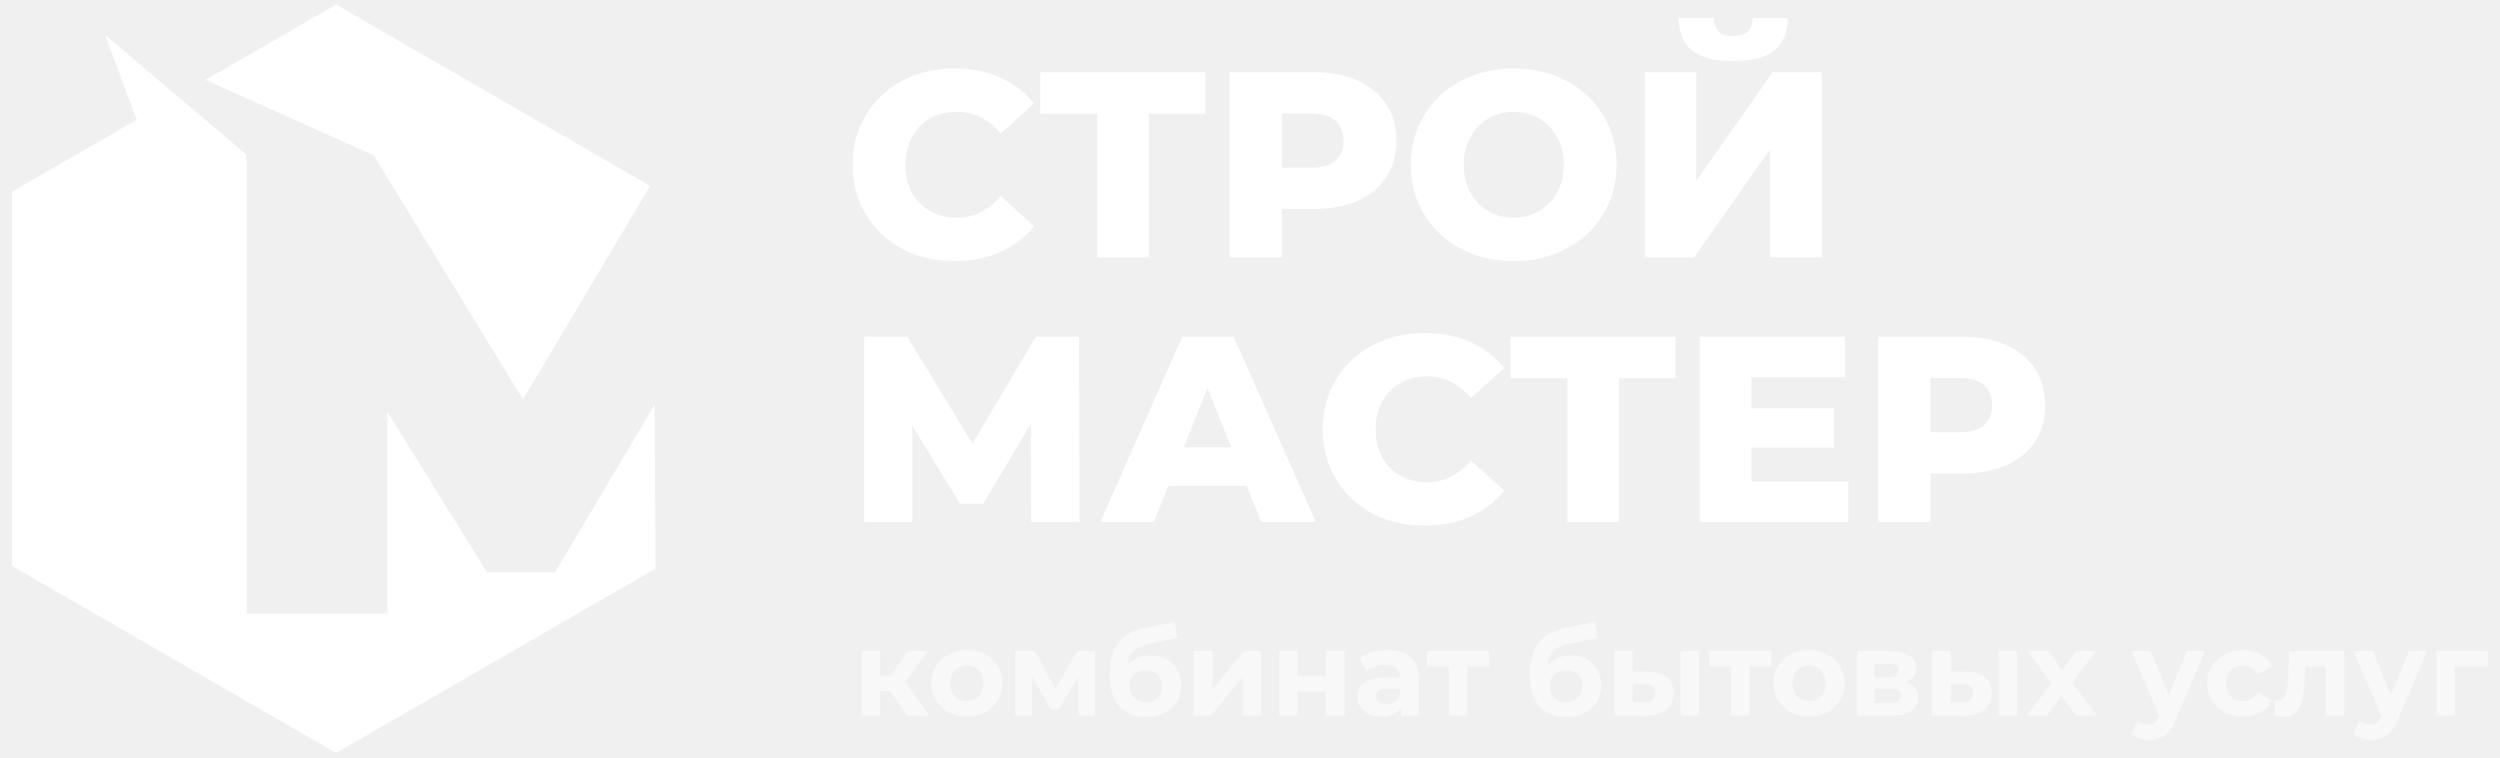
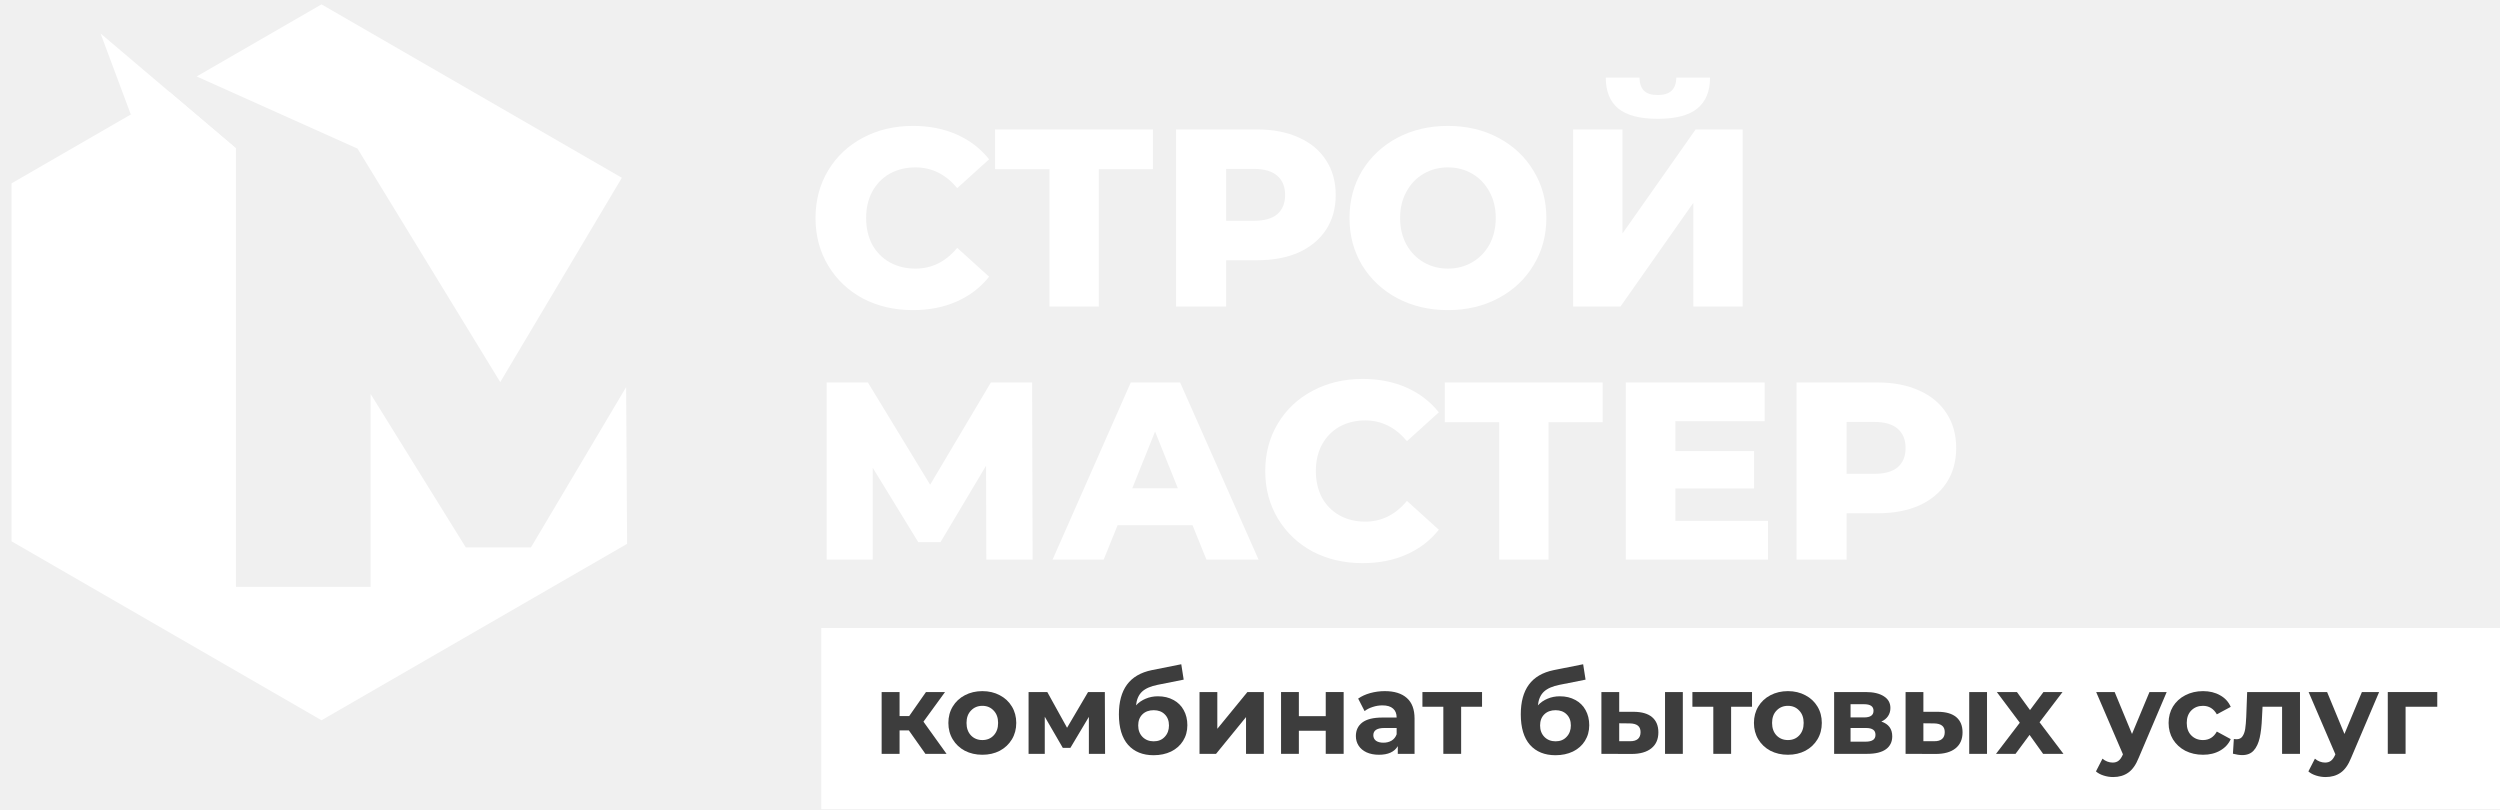
- <svg xmlns="http://www.w3.org/2000/svg" width="198" height="60" viewBox="0 0 198 60" fill="none">
-   <path d="M75.591 20.677C74.055 20.677 72.672 20.355 71.443 19.713C70.228 19.056 69.271 18.149 68.573 16.989C67.875 15.83 67.525 14.517 67.525 13.051C67.525 11.584 67.875 10.271 68.573 9.112C69.271 7.953 70.228 7.052 71.443 6.409C72.672 5.753 74.055 5.424 75.591 5.424C76.932 5.424 78.141 5.662 79.216 6.137C80.291 6.612 81.185 7.296 81.898 8.19L79.258 10.578C78.308 9.433 77.156 8.86 75.801 8.86C75.005 8.86 74.293 9.035 73.664 9.384C73.049 9.733 72.568 10.229 72.218 10.872C71.883 11.5 71.716 12.226 71.716 13.051C71.716 13.875 71.883 14.608 72.218 15.25C72.568 15.879 73.049 16.368 73.664 16.717C74.293 17.066 75.005 17.241 75.801 17.241C77.156 17.241 78.308 16.668 79.258 15.523L81.898 17.911C81.185 18.805 80.291 19.489 79.216 19.964C78.141 20.439 76.932 20.677 75.591 20.677Z" fill="white" />
-   <path d="M95.465 9.007H90.982V20.383H86.896V9.007H82.392V5.718H95.465V9.007Z" fill="white" />
-   <path d="M104.082 5.718C105.409 5.718 106.561 5.941 107.539 6.388C108.516 6.821 109.271 7.45 109.801 8.274C110.332 9.084 110.597 10.041 110.597 11.144C110.597 12.248 110.332 13.204 109.801 14.014C109.271 14.824 108.516 15.453 107.539 15.9C106.561 16.333 105.409 16.549 104.082 16.549H101.526V20.383H97.377V5.718H104.082ZM103.83 13.281C104.682 13.281 105.325 13.1 105.758 12.736C106.191 12.359 106.407 11.829 106.407 11.144C106.407 10.46 106.191 9.929 105.758 9.552C105.325 9.175 104.682 8.986 103.83 8.986H101.526V13.281H103.83Z" fill="white" />
-   <path d="M119.889 20.677C118.338 20.677 116.941 20.349 115.698 19.692C114.469 19.036 113.499 18.128 112.786 16.968C112.088 15.809 111.739 14.503 111.739 13.051C111.739 11.598 112.088 10.292 112.786 9.133C113.499 7.973 114.469 7.066 115.698 6.409C116.941 5.753 118.338 5.424 119.889 5.424C121.439 5.424 122.829 5.753 124.058 6.409C125.301 7.066 126.272 7.973 126.97 9.133C127.682 10.292 128.038 11.598 128.038 13.051C128.038 14.503 127.682 15.809 126.97 16.968C126.272 18.128 125.301 19.036 124.058 19.692C122.829 20.349 121.439 20.677 119.889 20.677ZM119.889 17.241C120.629 17.241 121.299 17.066 121.9 16.717C122.5 16.368 122.975 15.879 123.324 15.25C123.674 14.608 123.848 13.875 123.848 13.051C123.848 12.226 123.674 11.5 123.324 10.872C122.975 10.229 122.5 9.733 121.9 9.384C121.299 9.035 120.629 8.86 119.889 8.86C119.148 8.86 118.478 9.035 117.877 9.384C117.277 9.733 116.802 10.229 116.453 10.872C116.103 11.5 115.929 12.226 115.929 13.051C115.929 13.875 116.103 14.608 116.453 15.25C116.802 15.879 117.277 16.368 117.877 16.717C118.478 17.066 119.148 17.241 119.889 17.241Z" fill="white" />
-   <path d="M130.256 5.718H134.342V14.329L140.397 5.718H144.294V20.383H140.208V11.793L134.174 20.383H130.256V5.718ZM137.254 4.838C135.774 4.838 134.684 4.552 133.986 3.979C133.301 3.406 132.959 2.554 132.959 1.423H135.746C135.76 1.912 135.885 2.275 136.123 2.512C136.36 2.75 136.737 2.868 137.254 2.868C137.771 2.868 138.155 2.75 138.406 2.512C138.658 2.275 138.79 1.912 138.804 1.423H141.591C141.591 2.554 141.242 3.406 140.543 3.979C139.845 4.552 138.749 4.838 137.254 4.838Z" fill="white" />
-   <path d="M81.667 41.334L81.646 33.562L77.875 39.889H76.031L72.26 33.729V41.334H68.447V26.669H71.862L77.016 35.133L82.044 26.669H85.459L85.501 41.334H81.667Z" fill="white" />
-   <path d="M98.74 38.485H92.538L91.386 41.334H87.154L93.628 26.669H97.713L104.208 41.334H99.892L98.74 38.485ZM97.525 35.426L95.639 30.733L93.754 35.426H97.525Z" fill="white" />
-   <path d="M112.828 41.628C111.292 41.628 109.909 41.306 108.68 40.664C107.465 40.007 106.508 39.099 105.81 37.94C105.111 36.781 104.762 35.468 104.762 34.002C104.762 32.535 105.111 31.222 105.81 30.063C106.508 28.903 107.465 28.003 108.68 27.36C109.909 26.704 111.292 26.375 112.828 26.375C114.169 26.375 115.377 26.613 116.453 27.088C117.528 27.563 118.422 28.247 119.135 29.141L116.495 31.529C115.545 30.384 114.393 29.811 113.038 29.811C112.242 29.811 111.529 29.986 110.901 30.335C110.286 30.684 109.805 31.18 109.455 31.823C109.12 32.451 108.952 33.177 108.952 34.002C108.952 34.826 109.12 35.559 109.455 36.201C109.805 36.83 110.286 37.319 110.901 37.668C111.529 38.017 112.242 38.192 113.038 38.192C114.393 38.192 115.545 37.619 116.495 36.474L119.135 38.862C118.422 39.756 117.528 40.44 116.453 40.915C115.377 41.39 114.169 41.628 112.828 41.628Z" fill="white" />
-   <path d="M132.702 29.958H128.219V41.334H124.133V29.958H119.629V26.669H132.702V29.958Z" fill="white" />
-   <path d="M146.389 38.129V41.334H134.614V26.669H146.116V29.874H138.721V32.346H145.236V35.447H138.721V38.129H146.389Z" fill="white" />
-   <path d="M155.456 26.669C156.783 26.669 157.936 26.892 158.913 27.339C159.891 27.772 160.645 28.401 161.176 29.225C161.707 30.035 161.972 30.991 161.972 32.095C161.972 33.198 161.707 34.155 161.176 34.965C160.645 35.775 159.891 36.404 158.913 36.851C157.936 37.284 156.783 37.5 155.456 37.5H152.9V41.334H148.752V26.669H155.456ZM155.205 34.232C156.057 34.232 156.7 34.05 157.132 33.687C157.565 33.31 157.782 32.779 157.782 32.095C157.782 31.411 157.565 30.88 157.132 30.503C156.7 30.126 156.057 29.937 155.205 29.937H152.9V34.232H155.205Z" fill="white" />
+ <svg xmlns="http://www.w3.org/2000/svg" width="207" height="67" viewBox="0 0 207 67" fill="none">
+   <path d="M75.591 25.677C74.055 25.677 72.672 25.355 71.443 24.713C70.228 24.056 69.271 23.149 68.573 21.989C67.875 20.83 67.525 19.517 67.525 18.051C67.525 16.584 67.875 15.271 68.573 14.112C69.271 12.953 70.228 12.052 71.443 11.409C72.672 10.753 74.055 10.425 75.591 10.425C76.932 10.425 78.141 10.662 79.216 11.137C80.291 11.612 81.185 12.296 81.898 13.19L79.258 15.578C78.308 14.433 77.156 13.86 75.801 13.86C75.005 13.86 74.293 14.035 73.664 14.384C73.049 14.733 72.568 15.229 72.218 15.872C71.883 16.5 71.716 17.227 71.716 18.051C71.716 18.875 71.883 19.608 72.218 20.25C72.568 20.879 73.049 21.368 73.664 21.717C74.293 22.066 75.005 22.241 75.801 22.241C77.156 22.241 78.308 21.668 79.258 20.523L81.898 22.911C81.185 23.805 80.291 24.489 79.216 24.964C78.141 25.439 76.932 25.677 75.591 25.677Z" fill="white" />
+   <path d="M95.465 14.007H90.982V25.383H86.896V14.007H82.392V10.718H95.465V14.007Z" fill="white" />
+   <path d="M104.082 10.718C105.409 10.718 106.561 10.941 107.539 11.388C108.516 11.821 109.271 12.45 109.801 13.274C110.332 14.084 110.597 15.041 110.597 16.144C110.597 17.247 110.332 18.204 109.801 19.014C109.271 19.824 108.516 20.453 107.539 20.9C106.561 21.333 105.409 21.549 104.082 21.549H101.526V25.383H97.377V10.718H104.082ZM103.83 18.281C104.682 18.281 105.325 18.099 105.758 17.736C106.191 17.359 106.407 16.828 106.407 16.144C106.407 15.46 106.191 14.929 105.758 14.552C105.325 14.175 104.682 13.986 103.83 13.986H101.526V18.281H103.83Z" fill="white" />
+   <path d="M119.889 25.677C118.338 25.677 116.941 25.349 115.698 24.692C114.469 24.036 113.499 23.128 112.786 21.968C112.088 20.809 111.739 19.503 111.739 18.051C111.739 16.598 112.088 15.292 112.786 14.133C113.499 12.973 114.469 12.066 115.698 11.409C116.941 10.753 118.338 10.425 119.889 10.425C121.439 10.425 122.829 10.753 124.058 11.409C125.301 12.066 126.272 12.973 126.97 14.133C127.682 15.292 128.038 16.598 128.038 18.051C128.038 19.503 127.682 20.809 126.97 21.968C126.272 23.128 125.301 24.036 124.058 24.692C122.829 25.349 121.439 25.677 119.889 25.677ZM119.889 22.241C120.629 22.241 121.299 22.066 121.9 21.717C122.5 21.368 122.975 20.879 123.324 20.25C123.674 19.608 123.848 18.875 123.848 18.051C123.848 17.227 123.674 16.5 123.324 15.872C122.975 15.229 122.5 14.733 121.9 14.384C121.299 14.035 120.629 13.86 119.889 13.86C119.148 13.86 118.478 14.035 117.877 14.384C117.277 14.733 116.802 15.229 116.453 15.872C116.103 16.5 115.929 17.227 115.929 18.051C115.929 18.875 116.103 19.608 116.453 20.25C116.802 20.879 117.277 21.368 117.877 21.717C118.478 22.066 119.148 22.241 119.889 22.241Z" fill="white" />
+   <path d="M130.256 10.718H134.342V19.329L140.397 10.718H144.294V25.383H140.208V16.794L134.174 25.383H130.256V10.718ZM137.254 9.838C135.774 9.838 134.684 9.552 133.986 8.979C133.301 8.406 132.959 7.554 132.959 6.423H135.746C135.76 6.912 135.885 7.275 136.123 7.512C136.36 7.75 136.737 7.868 137.254 7.868C137.771 7.868 138.155 7.75 138.406 7.512C138.658 7.275 138.79 6.912 138.804 6.423H141.591C141.591 7.554 141.242 8.406 140.543 8.979C139.845 9.552 138.749 9.838 137.254 9.838Z" fill="white" />
+   <path d="M81.667 46.334L81.646 38.562L77.875 44.889H76.031L72.26 38.729V46.334H68.447V31.669H71.862L77.016 40.133L82.044 31.669H85.459L85.501 46.334H81.667Z" fill="white" />
+   <path d="M98.74 43.485H92.538L91.386 46.334H87.154L93.628 31.669H97.713L104.208 46.334H99.892L98.74 43.485ZM97.525 40.426L95.639 35.733L93.754 40.426H97.525Z" fill="white" />
+   <path d="M112.828 46.628C111.292 46.628 109.909 46.306 108.68 45.664C107.465 45.007 106.508 44.099 105.81 42.94C105.112 41.781 104.762 40.468 104.762 39.002C104.762 37.535 105.112 36.222 105.81 35.063C106.508 33.903 107.465 33.002 108.68 32.36C109.909 31.704 111.292 31.375 112.828 31.375C114.169 31.375 115.377 31.613 116.453 32.088C117.528 32.563 118.422 33.247 119.135 34.141L116.495 36.529C115.545 35.384 114.393 34.811 113.038 34.811C112.242 34.811 111.529 34.986 110.901 35.335C110.286 35.684 109.805 36.18 109.455 36.823C109.12 37.451 108.952 38.177 108.952 39.002C108.952 39.826 109.12 40.559 109.455 41.201C109.805 41.83 110.286 42.319 110.901 42.668C111.529 43.017 112.242 43.192 113.038 43.192C114.393 43.192 115.545 42.619 116.495 41.474L119.135 43.862C118.422 44.756 117.528 45.44 116.453 45.915C115.377 46.39 114.169 46.628 112.828 46.628Z" fill="white" />
+   <path d="M132.702 34.958H128.219V46.334H124.133V34.958H119.629V31.669H132.702V34.958Z" fill="white" />
+   <path d="M146.389 43.129V46.334H134.614V31.669H146.116V34.874H138.721V37.346H145.236V40.447H138.721V43.129H146.389Z" fill="white" />
+   <path d="M155.456 31.669C156.783 31.669 157.936 31.892 158.913 32.339C159.891 32.772 160.645 33.401 161.176 34.225C161.707 35.035 161.972 35.992 161.972 37.095C161.972 38.198 161.707 39.155 161.176 39.965C160.645 40.775 159.891 41.404 158.913 41.851C157.936 42.284 156.783 42.5 155.456 42.5H152.9V46.334H148.752V31.669H155.456ZM155.205 39.232C156.057 39.232 156.7 39.05 157.132 38.687C157.565 38.31 157.782 37.779 157.782 37.095C157.782 36.411 157.565 35.88 157.132 35.503C156.7 35.126 156.057 34.937 155.205 34.937H152.9V39.232H155.205Z" fill="white" />
  <path d="M26.621 0.363L51.489 14.721L41.42 31.638L29.598 12.297H29.585L16.285 6.331L26.621 0.363Z" fill="white" />
  <path d="M14.047 7.623L0.955 15.182V44.819L26.621 59.637L51.924 45.029L51.843 32.053L43.961 45.327H38.569L30.687 32.623V48.594H19.538V12.297H19.555L14.047 7.623Z" fill="white" />
  <path d="M19.536 12.28L8.328 2.773L10.832 9.482L19.536 12.28Z" fill="white" />
-   <path d="M70.492 54.735H69.722V56.675H68.238V51.559H69.722V53.546H70.521L71.909 51.559H73.488L71.7 54.012L73.611 56.675H71.862L70.492 54.735Z" fill="white" fill-opacity="0.5" />
-   <path d="M76.579 56.751C76.04 56.751 75.555 56.64 75.124 56.418C74.699 56.19 74.366 55.876 74.125 55.477C73.884 55.078 73.764 54.624 73.764 54.117C73.764 53.61 73.884 53.156 74.125 52.757C74.366 52.358 74.699 52.047 75.124 51.825C75.555 51.597 76.04 51.483 76.579 51.483C77.118 51.483 77.599 51.597 78.024 51.825C78.449 52.047 78.782 52.358 79.023 52.757C79.264 53.156 79.384 53.61 79.384 54.117C79.384 54.624 79.264 55.078 79.023 55.477C78.782 55.876 78.449 56.19 78.024 56.418C77.599 56.64 77.118 56.751 76.579 56.751ZM76.579 55.534C76.959 55.534 77.27 55.407 77.511 55.154C77.758 54.894 77.881 54.548 77.881 54.117C77.881 53.686 77.758 53.343 77.511 53.09C77.27 52.83 76.959 52.7 76.579 52.7C76.198 52.7 75.884 52.83 75.637 53.09C75.39 53.343 75.266 53.686 75.266 54.117C75.266 54.548 75.39 54.894 75.637 55.154C75.884 55.407 76.198 55.534 76.579 55.534Z" fill="white" fill-opacity="0.5" />
-   <path d="M85.397 56.675V53.613L83.866 56.181H83.238L81.745 53.603V56.675H80.404V51.559H81.955L83.59 54.516L85.331 51.559H86.719L86.738 56.675H85.397Z" fill="white" fill-opacity="0.5" />
-   <path d="M91.117 51.911C91.605 51.911 92.033 52.012 92.401 52.215C92.768 52.411 93.05 52.69 93.247 53.052C93.45 53.413 93.551 53.832 93.551 54.307C93.551 54.795 93.431 55.23 93.19 55.61C92.955 55.984 92.626 56.276 92.201 56.485C91.776 56.688 91.294 56.789 90.755 56.789C89.862 56.789 89.158 56.504 88.644 55.933C88.137 55.356 87.883 54.513 87.883 53.404C87.883 52.377 88.105 51.559 88.549 50.95C88.999 50.335 89.687 49.932 90.613 49.742L93.047 49.257L93.247 50.532L91.098 50.96C90.514 51.074 90.08 51.264 89.795 51.53C89.516 51.797 89.351 52.174 89.3 52.662C89.522 52.421 89.789 52.237 90.099 52.11C90.41 51.977 90.749 51.911 91.117 51.911ZM90.765 55.639C91.145 55.639 91.45 55.515 91.678 55.268C91.912 55.02 92.03 54.707 92.03 54.326C92.03 53.939 91.912 53.632 91.678 53.404C91.45 53.175 91.145 53.061 90.765 53.061C90.378 53.061 90.067 53.175 89.833 53.404C89.598 53.632 89.481 53.939 89.481 54.326C89.481 54.713 89.602 55.03 89.843 55.277C90.083 55.518 90.391 55.639 90.765 55.639Z" fill="white" fill-opacity="0.5" />
-   <path d="M94.558 51.559H96.032V54.602L98.524 51.559H99.884V56.675H98.41V53.632L95.927 56.675H94.558V51.559Z" fill="white" fill-opacity="0.5" />
-   <path d="M101.31 51.559H102.784V53.556H105.009V51.559H106.493V56.675H105.009V54.764H102.784V56.675H101.31V51.559Z" fill="white" fill-opacity="0.5" />
-   <path d="M109.901 51.483C110.693 51.483 111.302 51.673 111.726 52.053C112.151 52.427 112.364 52.995 112.364 53.756V56.675H110.975V56.038C110.696 56.514 110.176 56.751 109.416 56.751C109.022 56.751 108.68 56.685 108.388 56.551C108.103 56.418 107.884 56.234 107.732 56C107.58 55.765 107.504 55.499 107.504 55.201C107.504 54.726 107.682 54.352 108.037 54.079C108.398 53.806 108.953 53.67 109.701 53.67H110.88C110.88 53.347 110.782 53.099 110.585 52.928C110.389 52.751 110.094 52.662 109.701 52.662C109.428 52.662 109.159 52.706 108.892 52.795C108.633 52.877 108.411 52.992 108.227 53.137L107.694 52.101C107.973 51.904 108.306 51.752 108.693 51.644C109.086 51.537 109.488 51.483 109.901 51.483ZM109.786 55.753C110.04 55.753 110.265 55.696 110.462 55.581C110.658 55.461 110.798 55.287 110.88 55.058V54.535H109.862C109.254 54.535 108.95 54.735 108.95 55.135C108.95 55.325 109.022 55.477 109.168 55.591C109.32 55.699 109.526 55.753 109.786 55.753Z" fill="white" fill-opacity="0.5" />
-   <path d="M117.951 52.776H116.22V56.675H114.746V52.776H113.015V51.559H117.951V52.776Z" fill="white" fill-opacity="0.5" />
-   <path d="M124.393 51.911C124.881 51.911 125.309 52.012 125.676 52.215C126.044 52.411 126.326 52.69 126.523 53.052C126.726 53.413 126.827 53.832 126.827 54.307C126.827 54.795 126.707 55.23 126.466 55.61C126.231 55.984 125.902 56.276 125.477 56.485C125.052 56.688 124.57 56.789 124.031 56.789C123.137 56.789 122.434 56.504 121.92 55.933C121.413 55.356 121.159 54.513 121.159 53.404C121.159 52.377 121.381 51.559 121.825 50.95C122.275 50.335 122.963 49.932 123.889 49.742L126.323 49.257L126.523 50.532L124.374 50.96C123.79 51.074 123.356 51.264 123.071 51.53C122.792 51.797 122.627 52.174 122.576 52.662C122.798 52.421 123.064 52.237 123.375 52.11C123.686 51.977 124.025 51.911 124.393 51.911ZM124.041 55.639C124.421 55.639 124.725 55.515 124.954 55.268C125.188 55.02 125.306 54.707 125.306 54.326C125.306 53.939 125.188 53.632 124.954 53.404C124.725 53.175 124.421 53.061 124.041 53.061C123.654 53.061 123.343 53.175 123.109 53.404C122.874 53.632 122.757 53.939 122.757 54.326C122.757 54.713 122.877 55.03 123.118 55.277C123.359 55.518 123.667 55.639 124.041 55.639Z" fill="white" fill-opacity="0.5" />
-   <path d="M130.525 53.194C131.191 53.201 131.695 53.35 132.037 53.641C132.38 53.933 132.551 54.352 132.551 54.897C132.551 55.467 132.357 55.908 131.971 56.219C131.584 56.529 131.036 56.685 130.325 56.685L127.834 56.675V51.559H129.308V53.194H130.525ZM133.102 51.559H134.576V56.675H133.102V51.559ZM130.192 55.629C130.478 55.635 130.696 55.575 130.849 55.448C131.001 55.322 131.077 55.131 131.077 54.878C131.077 54.63 131.001 54.45 130.849 54.336C130.703 54.222 130.484 54.161 130.192 54.155L129.308 54.145V55.629H130.192Z" fill="white" fill-opacity="0.5" />
-   <path d="M140.305 52.776H138.574V56.675H137.1V52.776H135.369V51.559H140.305V52.776Z" fill="white" fill-opacity="0.5" />
-   <path d="M143.279 56.751C142.74 56.751 142.255 56.64 141.824 56.418C141.399 56.19 141.066 55.876 140.825 55.477C140.584 55.078 140.464 54.624 140.464 54.117C140.464 53.61 140.584 53.156 140.825 52.757C141.066 52.358 141.399 52.047 141.824 51.825C142.255 51.597 142.74 51.483 143.279 51.483C143.818 51.483 144.3 51.597 144.724 51.825C145.149 52.047 145.482 52.358 145.723 52.757C145.964 53.156 146.084 53.61 146.084 54.117C146.084 54.624 145.964 55.078 145.723 55.477C145.482 55.876 145.149 56.19 144.724 56.418C144.3 56.64 143.818 56.751 143.279 56.751ZM143.279 55.534C143.659 55.534 143.97 55.407 144.211 55.154C144.458 54.894 144.582 54.548 144.582 54.117C144.582 53.686 144.458 53.343 144.211 53.09C143.97 52.83 143.659 52.7 143.279 52.7C142.898 52.7 142.585 52.83 142.337 53.09C142.09 53.343 141.966 53.686 141.966 54.117C141.966 54.548 142.09 54.894 142.337 55.154C142.585 55.407 142.898 55.534 143.279 55.534Z" fill="white" fill-opacity="0.5" />
-   <path d="M151.013 54.003C151.616 54.206 151.917 54.611 151.917 55.22C151.917 55.683 151.742 56.041 151.394 56.295C151.045 56.548 150.525 56.675 149.834 56.675H147.105V51.559H149.72C150.36 51.559 150.861 51.676 151.222 51.911C151.584 52.139 151.765 52.462 151.765 52.881C151.765 53.134 151.698 53.359 151.565 53.556C151.438 53.746 151.254 53.895 151.013 54.003ZM148.465 53.66H149.587C150.107 53.66 150.367 53.477 150.367 53.109C150.367 52.748 150.107 52.567 149.587 52.567H148.465V53.66ZM149.71 55.667C150.256 55.667 150.528 55.48 150.528 55.106C150.528 54.91 150.465 54.767 150.338 54.678C150.211 54.583 150.012 54.535 149.739 54.535H148.465V55.667H149.71Z" fill="white" fill-opacity="0.5" />
-   <path d="M155.712 53.194C156.378 53.201 156.882 53.35 157.224 53.641C157.566 53.933 157.738 54.352 157.738 54.897C157.738 55.467 157.544 55.908 157.157 56.219C156.771 56.529 156.222 56.685 155.512 56.685L153.021 56.675V51.559H154.495V53.194H155.712ZM158.289 51.559H159.763V56.675H158.289V51.559ZM155.379 55.629C155.664 55.635 155.883 55.575 156.035 55.448C156.187 55.322 156.263 55.131 156.263 54.878C156.263 54.63 156.187 54.45 156.035 54.336C155.889 54.222 155.671 54.161 155.379 54.155L154.495 54.145V55.629H155.379Z" fill="white" fill-opacity="0.5" />
-   <path d="M164.408 56.675L163.285 55.106L162.125 56.675H160.509L162.477 54.098L160.575 51.559H162.239L163.323 53.052L164.436 51.559H166.015L164.113 54.06L166.091 56.675H164.408Z" fill="white" fill-opacity="0.5" />
-   <path d="M174.64 51.559L172.329 56.989C172.095 57.579 171.803 57.994 171.455 58.235C171.112 58.476 170.697 58.596 170.209 58.596C169.942 58.596 169.679 58.555 169.419 58.472C169.159 58.39 168.947 58.276 168.782 58.13L169.324 57.075C169.438 57.176 169.568 57.255 169.714 57.312C169.866 57.369 170.015 57.398 170.161 57.398C170.364 57.398 170.529 57.347 170.656 57.246C170.783 57.151 170.897 56.989 170.998 56.761L171.017 56.713L168.801 51.559H170.332L171.768 55.03L173.214 51.559H174.64Z" fill="white" fill-opacity="0.5" />
-   <path d="M177.651 56.751C177.106 56.751 176.615 56.64 176.177 56.418C175.746 56.19 175.407 55.876 175.16 55.477C174.919 55.078 174.798 54.624 174.798 54.117C174.798 53.61 174.919 53.156 175.16 52.757C175.407 52.358 175.746 52.047 176.177 51.825C176.615 51.597 177.106 51.483 177.651 51.483C178.19 51.483 178.659 51.597 179.059 51.825C179.465 52.047 179.759 52.367 179.943 52.785L178.793 53.404C178.526 52.934 178.143 52.7 177.642 52.7C177.255 52.7 176.935 52.827 176.681 53.08C176.428 53.334 176.301 53.679 176.301 54.117C176.301 54.554 176.428 54.9 176.681 55.154C176.935 55.407 177.255 55.534 177.642 55.534C178.149 55.534 178.533 55.299 178.793 54.83L179.943 55.458C179.759 55.864 179.465 56.181 179.059 56.409C178.659 56.637 178.19 56.751 177.651 56.751Z" fill="white" fill-opacity="0.5" />
-   <path d="M185.678 51.559V56.675H184.194V52.776H182.577L182.53 53.679C182.505 54.352 182.441 54.91 182.34 55.353C182.238 55.797 182.073 56.146 181.845 56.399C181.617 56.653 181.3 56.78 180.894 56.78C180.679 56.78 180.422 56.742 180.124 56.666L180.2 55.448C180.301 55.461 180.374 55.467 180.419 55.467C180.641 55.467 180.805 55.388 180.913 55.23C181.027 55.065 181.103 54.859 181.141 54.611C181.179 54.358 181.208 54.025 181.227 53.613L181.303 51.559H185.678Z" fill="white" fill-opacity="0.5" />
-   <path d="M192.23 51.559L189.919 56.989C189.685 57.579 189.393 57.994 189.044 58.235C188.702 58.476 188.287 58.596 187.799 58.596C187.532 58.596 187.269 58.555 187.009 58.472C186.749 58.39 186.537 58.276 186.372 58.13L186.914 57.075C187.028 57.176 187.158 57.255 187.304 57.312C187.456 57.369 187.605 57.398 187.751 57.398C187.954 57.398 188.119 57.347 188.246 57.246C188.372 57.151 188.486 56.989 188.588 56.761L188.607 56.713L186.391 51.559H187.922L189.358 55.03L190.804 51.559H192.23Z" fill="white" fill-opacity="0.5" />
-   <path d="M197.045 52.776H194.42V56.675H192.946V51.559H197.045V52.776Z" fill="white" fill-opacity="0.5" />
+   <rect x="68" y="52" width="139" height="15" fill="white" />
+   <path d="M75.254 60.478H74.484V62.418H73V57.301H74.484V59.289H75.282L76.671 57.301H78.249L76.462 59.755L78.373 62.418H76.623L75.254 60.478Z" fill="#3D3D3D" />
+   <path d="M81.34 62.494C80.801 62.494 80.316 62.383 79.885 62.161C79.46 61.933 79.128 61.619 78.887 61.22C78.646 60.82 78.525 60.367 78.525 59.86C78.525 59.352 78.646 58.899 78.887 58.5C79.128 58.1 79.46 57.79 79.885 57.568C80.316 57.34 80.801 57.225 81.34 57.225C81.879 57.225 82.361 57.34 82.786 57.568C83.211 57.79 83.543 58.1 83.784 58.5C84.025 58.899 84.146 59.352 84.146 59.86C84.146 60.367 84.025 60.82 83.784 61.22C83.543 61.619 83.211 61.933 82.786 62.161C82.361 62.383 81.879 62.494 81.34 62.494ZM81.34 61.277C81.721 61.277 82.031 61.15 82.272 60.896C82.519 60.636 82.643 60.291 82.643 59.86C82.643 59.428 82.519 59.086 82.272 58.833C82.031 58.573 81.721 58.443 81.34 58.443C80.96 58.443 80.646 58.573 80.399 58.833C80.151 59.086 80.028 59.428 80.028 59.86C80.028 60.291 80.151 60.636 80.399 60.896C80.646 61.15 80.96 61.277 81.34 61.277Z" fill="#3D3D3D" />
+   <path d="M90.159 62.418V59.356L88.628 61.923H88L86.507 59.346V62.418H85.166V57.301H86.716L88.352 60.259L90.092 57.301H91.481L91.5 62.418H90.159Z" fill="#3D3D3D" />
+   <path d="M95.879 57.653C96.367 57.653 96.795 57.755 97.162 57.958C97.53 58.154 97.812 58.433 98.009 58.794C98.212 59.156 98.313 59.574 98.313 60.05C98.313 60.538 98.193 60.972 97.952 61.353C97.717 61.727 97.388 62.018 96.963 62.228C96.538 62.431 96.056 62.532 95.517 62.532C94.623 62.532 93.919 62.247 93.406 61.676C92.899 61.099 92.645 60.256 92.645 59.146C92.645 58.119 92.867 57.301 93.311 56.693C93.761 56.078 94.449 55.675 95.374 55.485L97.809 55L98.009 56.274L95.859 56.702C95.276 56.816 94.842 57.007 94.557 57.273C94.278 57.539 94.113 57.916 94.062 58.405C94.284 58.164 94.55 57.98 94.861 57.853C95.172 57.72 95.511 57.653 95.879 57.653ZM95.527 61.381C95.907 61.381 96.211 61.258 96.44 61.01C96.674 60.763 96.791 60.449 96.791 60.069C96.791 59.682 96.674 59.375 96.44 59.146C96.211 58.918 95.907 58.804 95.527 58.804C95.14 58.804 94.829 58.918 94.595 59.146C94.36 59.375 94.243 59.682 94.243 60.069C94.243 60.456 94.363 60.773 94.604 61.02C94.845 61.261 95.153 61.381 95.527 61.381Z" fill="#3D3D3D" />
+   <path d="M99.32 57.301H100.794V60.345L103.285 57.301H104.645V62.418H103.171V59.375L100.689 62.418H99.32V57.301Z" fill="#3D3D3D" />
+   <path d="M106.071 57.301H107.546V59.298H109.771V57.301H111.254V62.418H109.771V60.506H107.546V62.418H106.071V57.301Z" fill="#3D3D3D" />
+   <path d="M114.662 57.225C115.455 57.225 116.063 57.416 116.488 57.796C116.913 58.17 117.125 58.737 117.125 59.498V62.418H115.737V61.781C115.458 62.256 114.938 62.494 114.177 62.494C113.784 62.494 113.442 62.427 113.15 62.294C112.865 62.161 112.646 61.977 112.494 61.743C112.342 61.508 112.266 61.242 112.266 60.944C112.266 60.468 112.443 60.094 112.798 59.822C113.16 59.549 113.714 59.413 114.463 59.413H115.642C115.642 59.089 115.544 58.842 115.347 58.671C115.15 58.493 114.856 58.405 114.463 58.405C114.19 58.405 113.92 58.449 113.654 58.538C113.394 58.62 113.172 58.734 112.988 58.88L112.456 57.843C112.735 57.647 113.068 57.495 113.454 57.387C113.848 57.279 114.25 57.225 114.662 57.225ZM114.548 61.495C114.802 61.495 115.027 61.438 115.223 61.324C115.42 61.204 115.559 61.029 115.642 60.801V60.278H114.624C114.016 60.278 113.711 60.478 113.711 60.877C113.711 61.067 113.784 61.22 113.93 61.334C114.082 61.441 114.288 61.495 114.548 61.495Z" fill="#3D3D3D" />
+   <path d="M122.713 58.519H120.982V62.418H119.508V58.519H117.777V57.301H122.713V58.519Z" fill="#3D3D3D" />
+   <path d="M129.154 57.653C129.643 57.653 130.07 57.755 130.438 57.958C130.806 58.154 131.088 58.433 131.285 58.794C131.487 59.156 131.589 59.574 131.589 60.05C131.589 60.538 131.468 60.972 131.228 61.353C130.993 61.727 130.663 62.018 130.238 62.228C129.814 62.431 129.332 62.532 128.793 62.532C127.899 62.532 127.195 62.247 126.682 61.676C126.175 61.099 125.921 60.256 125.921 59.146C125.921 58.119 126.143 57.301 126.587 56.693C127.037 56.078 127.725 55.675 128.65 55.485L131.085 55L131.285 56.274L129.135 56.702C128.552 56.816 128.118 57.007 127.832 57.273C127.553 57.539 127.389 57.916 127.338 58.405C127.56 58.164 127.826 57.98 128.137 57.853C128.447 57.72 128.787 57.653 129.154 57.653ZM128.802 61.381C129.183 61.381 129.487 61.258 129.715 61.01C129.95 60.763 130.067 60.449 130.067 60.069C130.067 59.682 129.95 59.375 129.715 59.146C129.487 58.918 129.183 58.804 128.802 58.804C128.416 58.804 128.105 58.918 127.87 59.146C127.636 59.375 127.519 59.682 127.519 60.069C127.519 60.456 127.639 60.773 127.88 61.02C128.121 61.261 128.428 61.381 128.802 61.381Z" fill="#3D3D3D" />
+   <path d="M135.287 58.937C135.953 58.944 136.457 59.093 136.799 59.384C137.141 59.676 137.313 60.094 137.313 60.639C137.313 61.21 137.119 61.651 136.732 61.961C136.346 62.272 135.797 62.427 135.087 62.427L132.596 62.418V57.301H134.07V58.937H135.287ZM137.864 57.301H139.338V62.418H137.864V57.301ZM134.954 61.372C135.239 61.378 135.458 61.318 135.61 61.191C135.762 61.064 135.838 60.874 135.838 60.62C135.838 60.373 135.762 60.193 135.61 60.078C135.464 59.964 135.246 59.904 134.954 59.898L134.07 59.888V61.372H134.954Z" fill="#3D3D3D" />
+   <path d="M145.067 58.519H143.336V62.418H141.862V58.519H140.131V57.301H145.067V58.519Z" fill="#3D3D3D" />
+   <path d="M148.041 62.494C147.502 62.494 147.017 62.383 146.585 62.161C146.161 61.933 145.828 61.619 145.587 61.22C145.346 60.82 145.226 60.367 145.226 59.86C145.226 59.352 145.346 58.899 145.587 58.5C145.828 58.1 146.161 57.79 146.585 57.568C147.017 57.34 147.502 57.225 148.041 57.225C148.579 57.225 149.061 57.34 149.486 57.568C149.911 57.79 150.244 58.1 150.485 58.5C150.726 58.899 150.846 59.352 150.846 59.86C150.846 60.367 150.726 60.82 150.485 61.22C150.244 61.619 149.911 61.933 149.486 62.161C149.061 62.383 148.579 62.494 148.041 62.494ZM148.041 61.277C148.421 61.277 148.732 61.15 148.972 60.896C149.22 60.636 149.343 60.291 149.343 59.86C149.343 59.428 149.22 59.086 148.972 58.833C148.732 58.573 148.421 58.443 148.041 58.443C147.66 58.443 147.346 58.573 147.099 58.833C146.852 59.086 146.728 59.428 146.728 59.86C146.728 60.291 146.852 60.636 147.099 60.896C147.346 61.15 147.66 61.277 148.041 61.277Z" fill="#3D3D3D" />
+   <path d="M155.775 59.745C156.377 59.948 156.678 60.354 156.678 60.963C156.678 61.426 156.504 61.784 156.155 62.037C155.807 62.291 155.287 62.418 154.596 62.418H151.866V57.301H154.482C155.122 57.301 155.623 57.419 155.984 57.653C156.346 57.882 156.526 58.205 156.526 58.623C156.526 58.877 156.46 59.102 156.327 59.298C156.2 59.489 156.016 59.638 155.775 59.745ZM153.226 59.403H154.348C154.868 59.403 155.128 59.219 155.128 58.852C155.128 58.49 154.868 58.309 154.348 58.309H153.226V59.403ZM154.472 61.41C155.017 61.41 155.29 61.223 155.29 60.849C155.29 60.652 155.227 60.51 155.1 60.421C154.973 60.326 154.773 60.278 154.501 60.278H153.226V61.41H154.472Z" fill="#3D3D3D" />
+   <path d="M160.474 58.937C161.139 58.944 161.643 59.093 161.986 59.384C162.328 59.676 162.499 60.094 162.499 60.639C162.499 61.21 162.306 61.651 161.919 61.961C161.532 62.272 160.984 62.427 160.274 62.427L157.782 62.418V57.301H159.256V58.937H160.474ZM163.051 57.301H164.525V62.418H163.051V57.301ZM160.141 61.372C160.426 61.378 160.645 61.318 160.797 61.191C160.949 61.064 161.025 60.874 161.025 60.62C161.025 60.373 160.949 60.193 160.797 60.078C160.651 59.964 160.432 59.904 160.141 59.898L159.256 59.888V61.372H160.141Z" fill="#3D3D3D" />
+   <path d="M169.169 62.418L168.047 60.849L166.887 62.418H165.27L167.239 59.841L165.337 57.301H167.001L168.085 58.794L169.198 57.301H170.777L168.875 59.803L170.853 62.418H169.169Z" fill="#3D3D3D" />
+   <path d="M179.402 57.301L177.091 62.732C176.857 63.321 176.565 63.736 176.216 63.977C175.874 64.218 175.459 64.339 174.97 64.339C174.704 64.339 174.441 64.298 174.181 64.215C173.921 64.133 173.709 64.019 173.544 63.873L174.086 62.817C174.2 62.919 174.33 62.998 174.476 63.055C174.628 63.112 174.777 63.141 174.923 63.141C175.126 63.141 175.291 63.09 175.417 62.988C175.544 62.893 175.658 62.732 175.76 62.503L175.779 62.456L173.563 57.301H175.094L176.53 60.773L177.976 57.301H179.402Z" fill="#3D3D3D" />
+   <path d="M182.413 62.494C181.868 62.494 181.377 62.383 180.939 62.161C180.508 61.933 180.169 61.619 179.921 61.22C179.681 60.82 179.56 60.367 179.56 59.86C179.56 59.352 179.681 58.899 179.921 58.5C180.169 58.1 180.508 57.79 180.939 57.568C181.377 57.34 181.868 57.225 182.413 57.225C182.952 57.225 183.421 57.34 183.821 57.568C184.226 57.79 184.521 58.11 184.705 58.528L183.554 59.146C183.288 58.677 182.904 58.443 182.404 58.443C182.017 58.443 181.697 58.569 181.443 58.823C181.189 59.077 181.063 59.422 181.063 59.86C181.063 60.297 181.189 60.643 181.443 60.896C181.697 61.15 182.017 61.277 182.404 61.277C182.911 61.277 183.294 61.042 183.554 60.573L184.705 61.2C184.521 61.606 184.226 61.923 183.821 62.151C183.421 62.38 182.952 62.494 182.413 62.494Z" fill="#3D3D3D" />
+   <path d="M190.439 57.301V62.418H188.956V58.519H187.339L187.292 59.422C187.266 60.094 187.203 60.652 187.101 61.096C187 61.54 186.835 61.888 186.607 62.142C186.379 62.396 186.062 62.522 185.656 62.522C185.44 62.522 185.184 62.484 184.886 62.408L184.962 61.191C185.063 61.204 185.136 61.21 185.18 61.21C185.402 61.21 185.567 61.131 185.675 60.972C185.789 60.807 185.865 60.601 185.903 60.354C185.941 60.1 185.97 59.768 185.989 59.356L186.065 57.301H190.439Z" fill="#3D3D3D" />
+   <path d="M196.992 57.301L194.681 62.732C194.446 63.321 194.155 63.736 193.806 63.977C193.464 64.218 193.048 64.339 192.56 64.339C192.294 64.339 192.031 64.298 191.771 64.215C191.511 64.133 191.299 64.019 191.134 63.873L191.676 62.817C191.79 62.919 191.92 62.998 192.066 63.055C192.218 63.112 192.367 63.141 192.513 63.141C192.716 63.141 192.88 63.09 193.007 62.988C193.134 62.893 193.248 62.732 193.35 62.503L193.369 62.456L191.153 57.301H192.684L194.12 60.773L195.565 57.301H196.992Z" fill="#3D3D3D" />
+   <path d="M201.806 58.519H199.182V62.418H197.708V57.301H201.806V58.519Z" fill="#3D3D3D" />
</svg>
